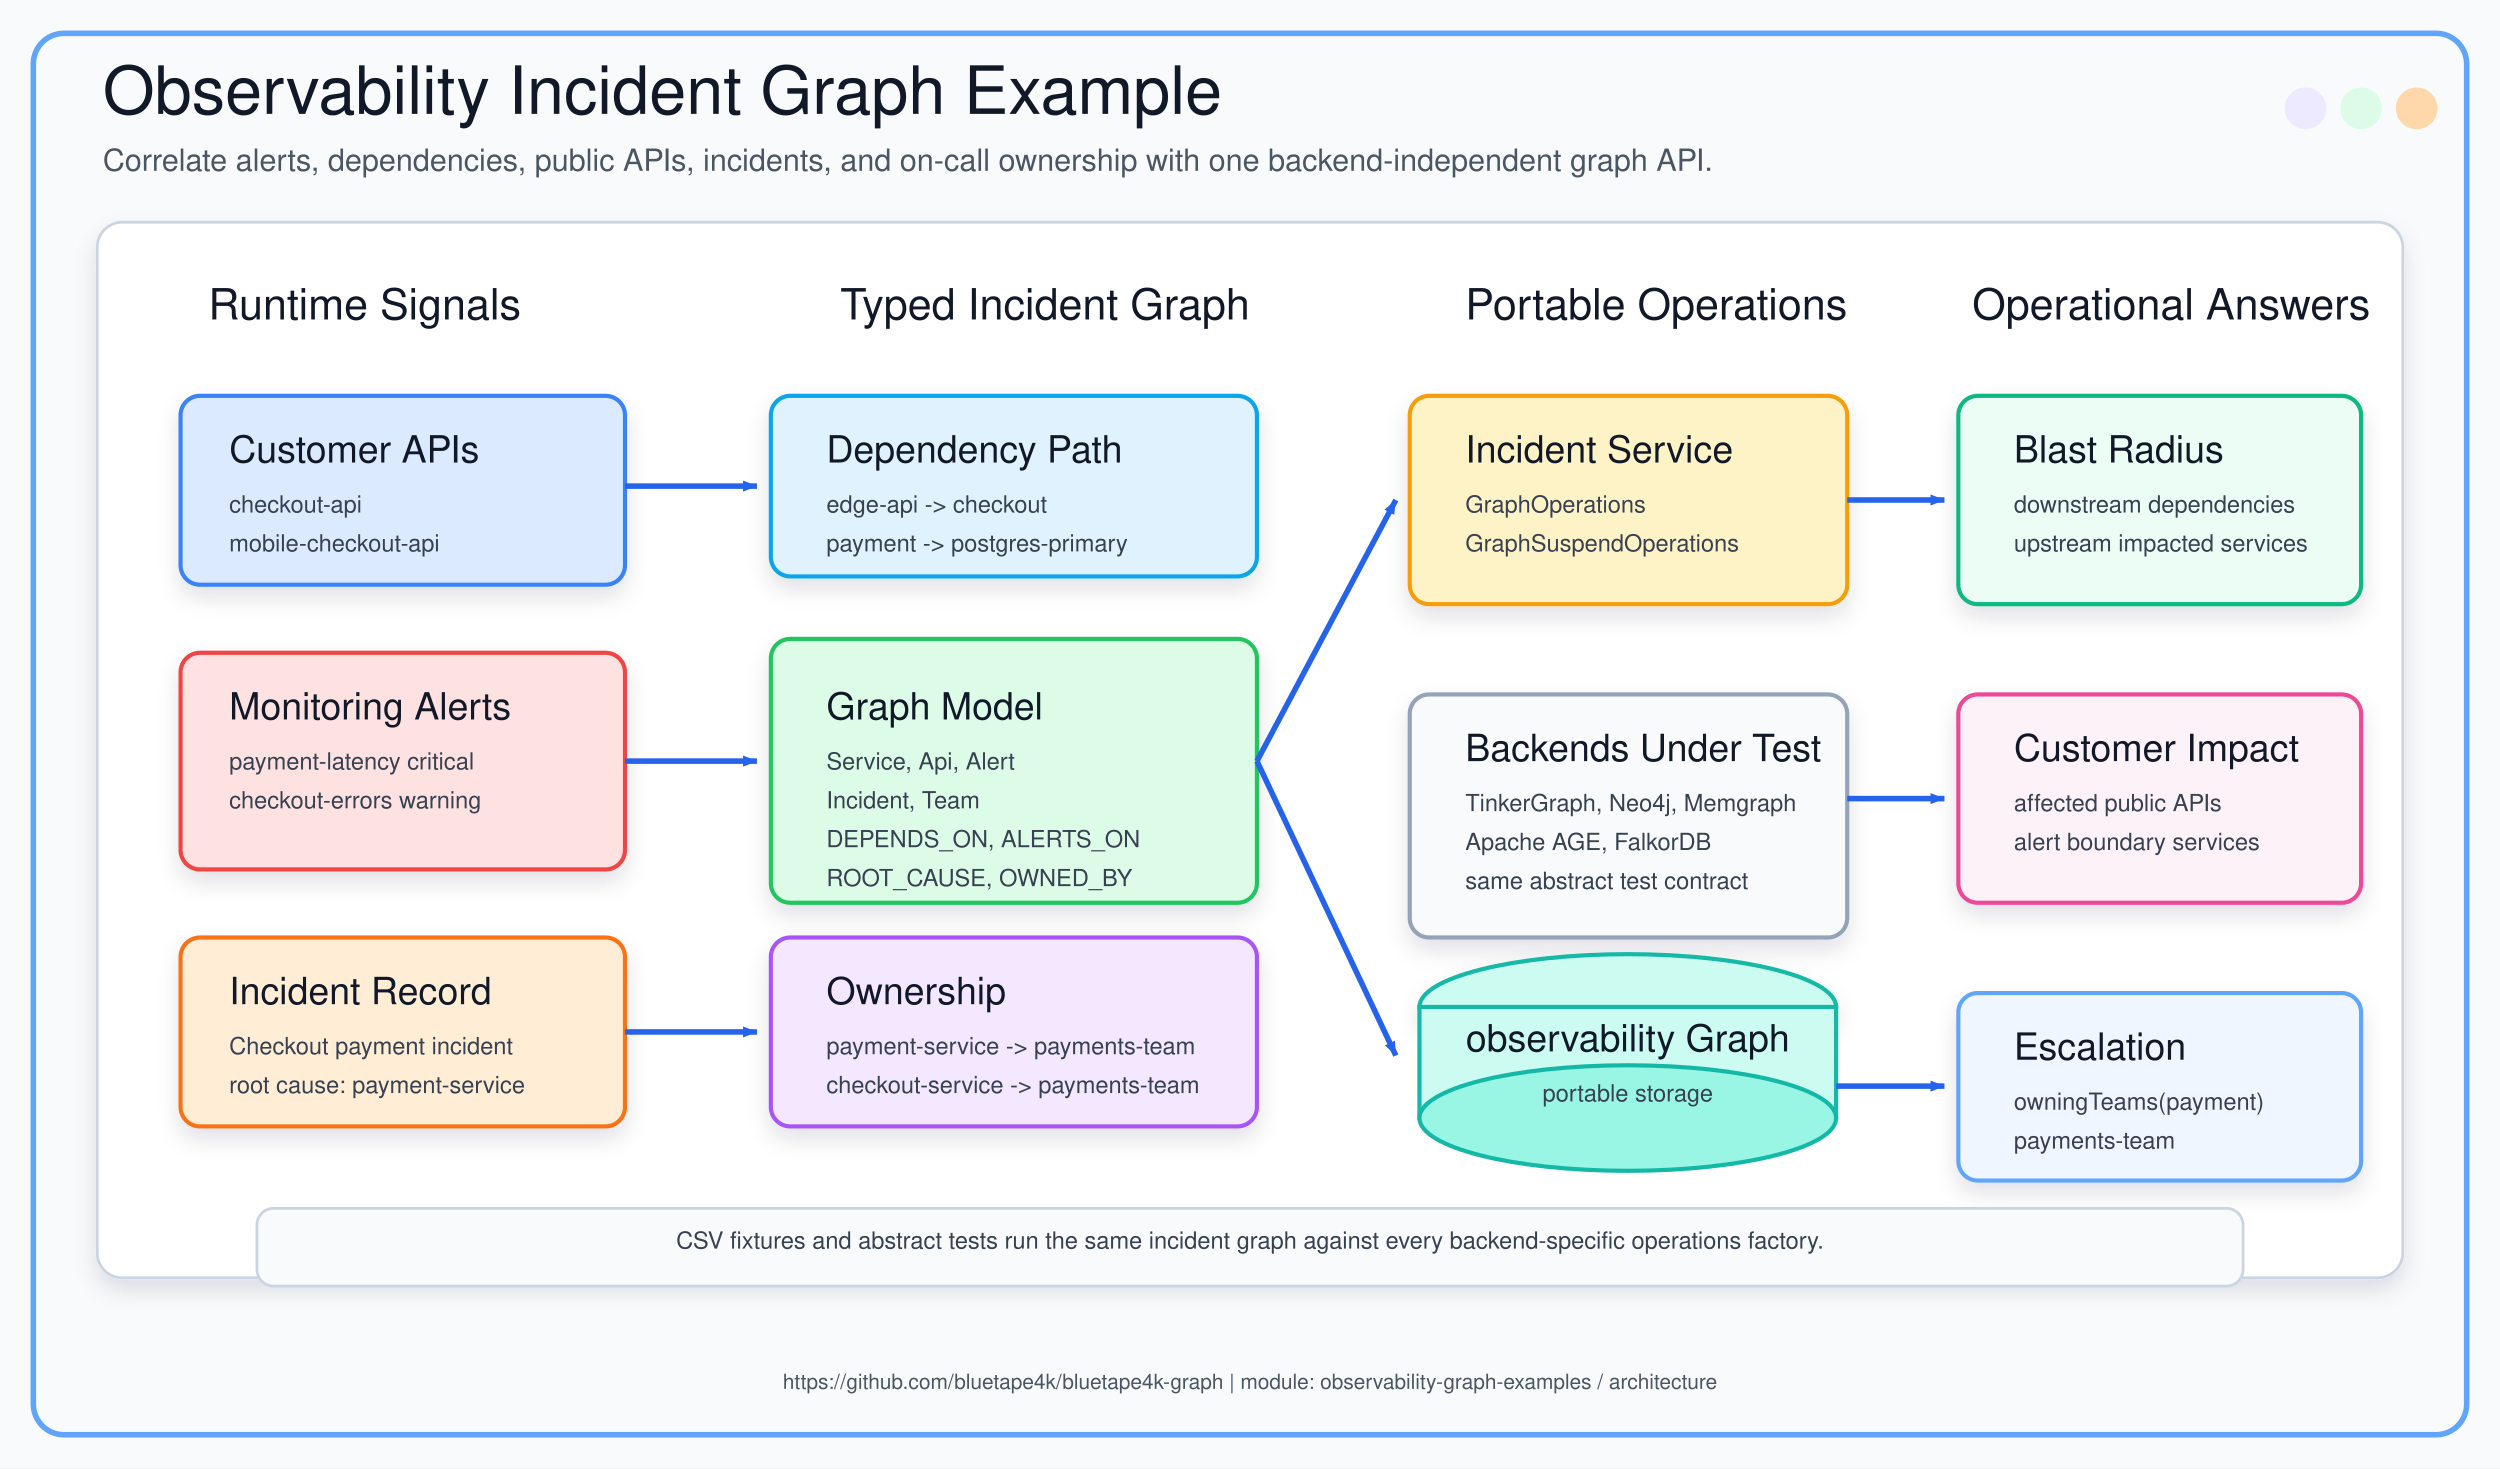
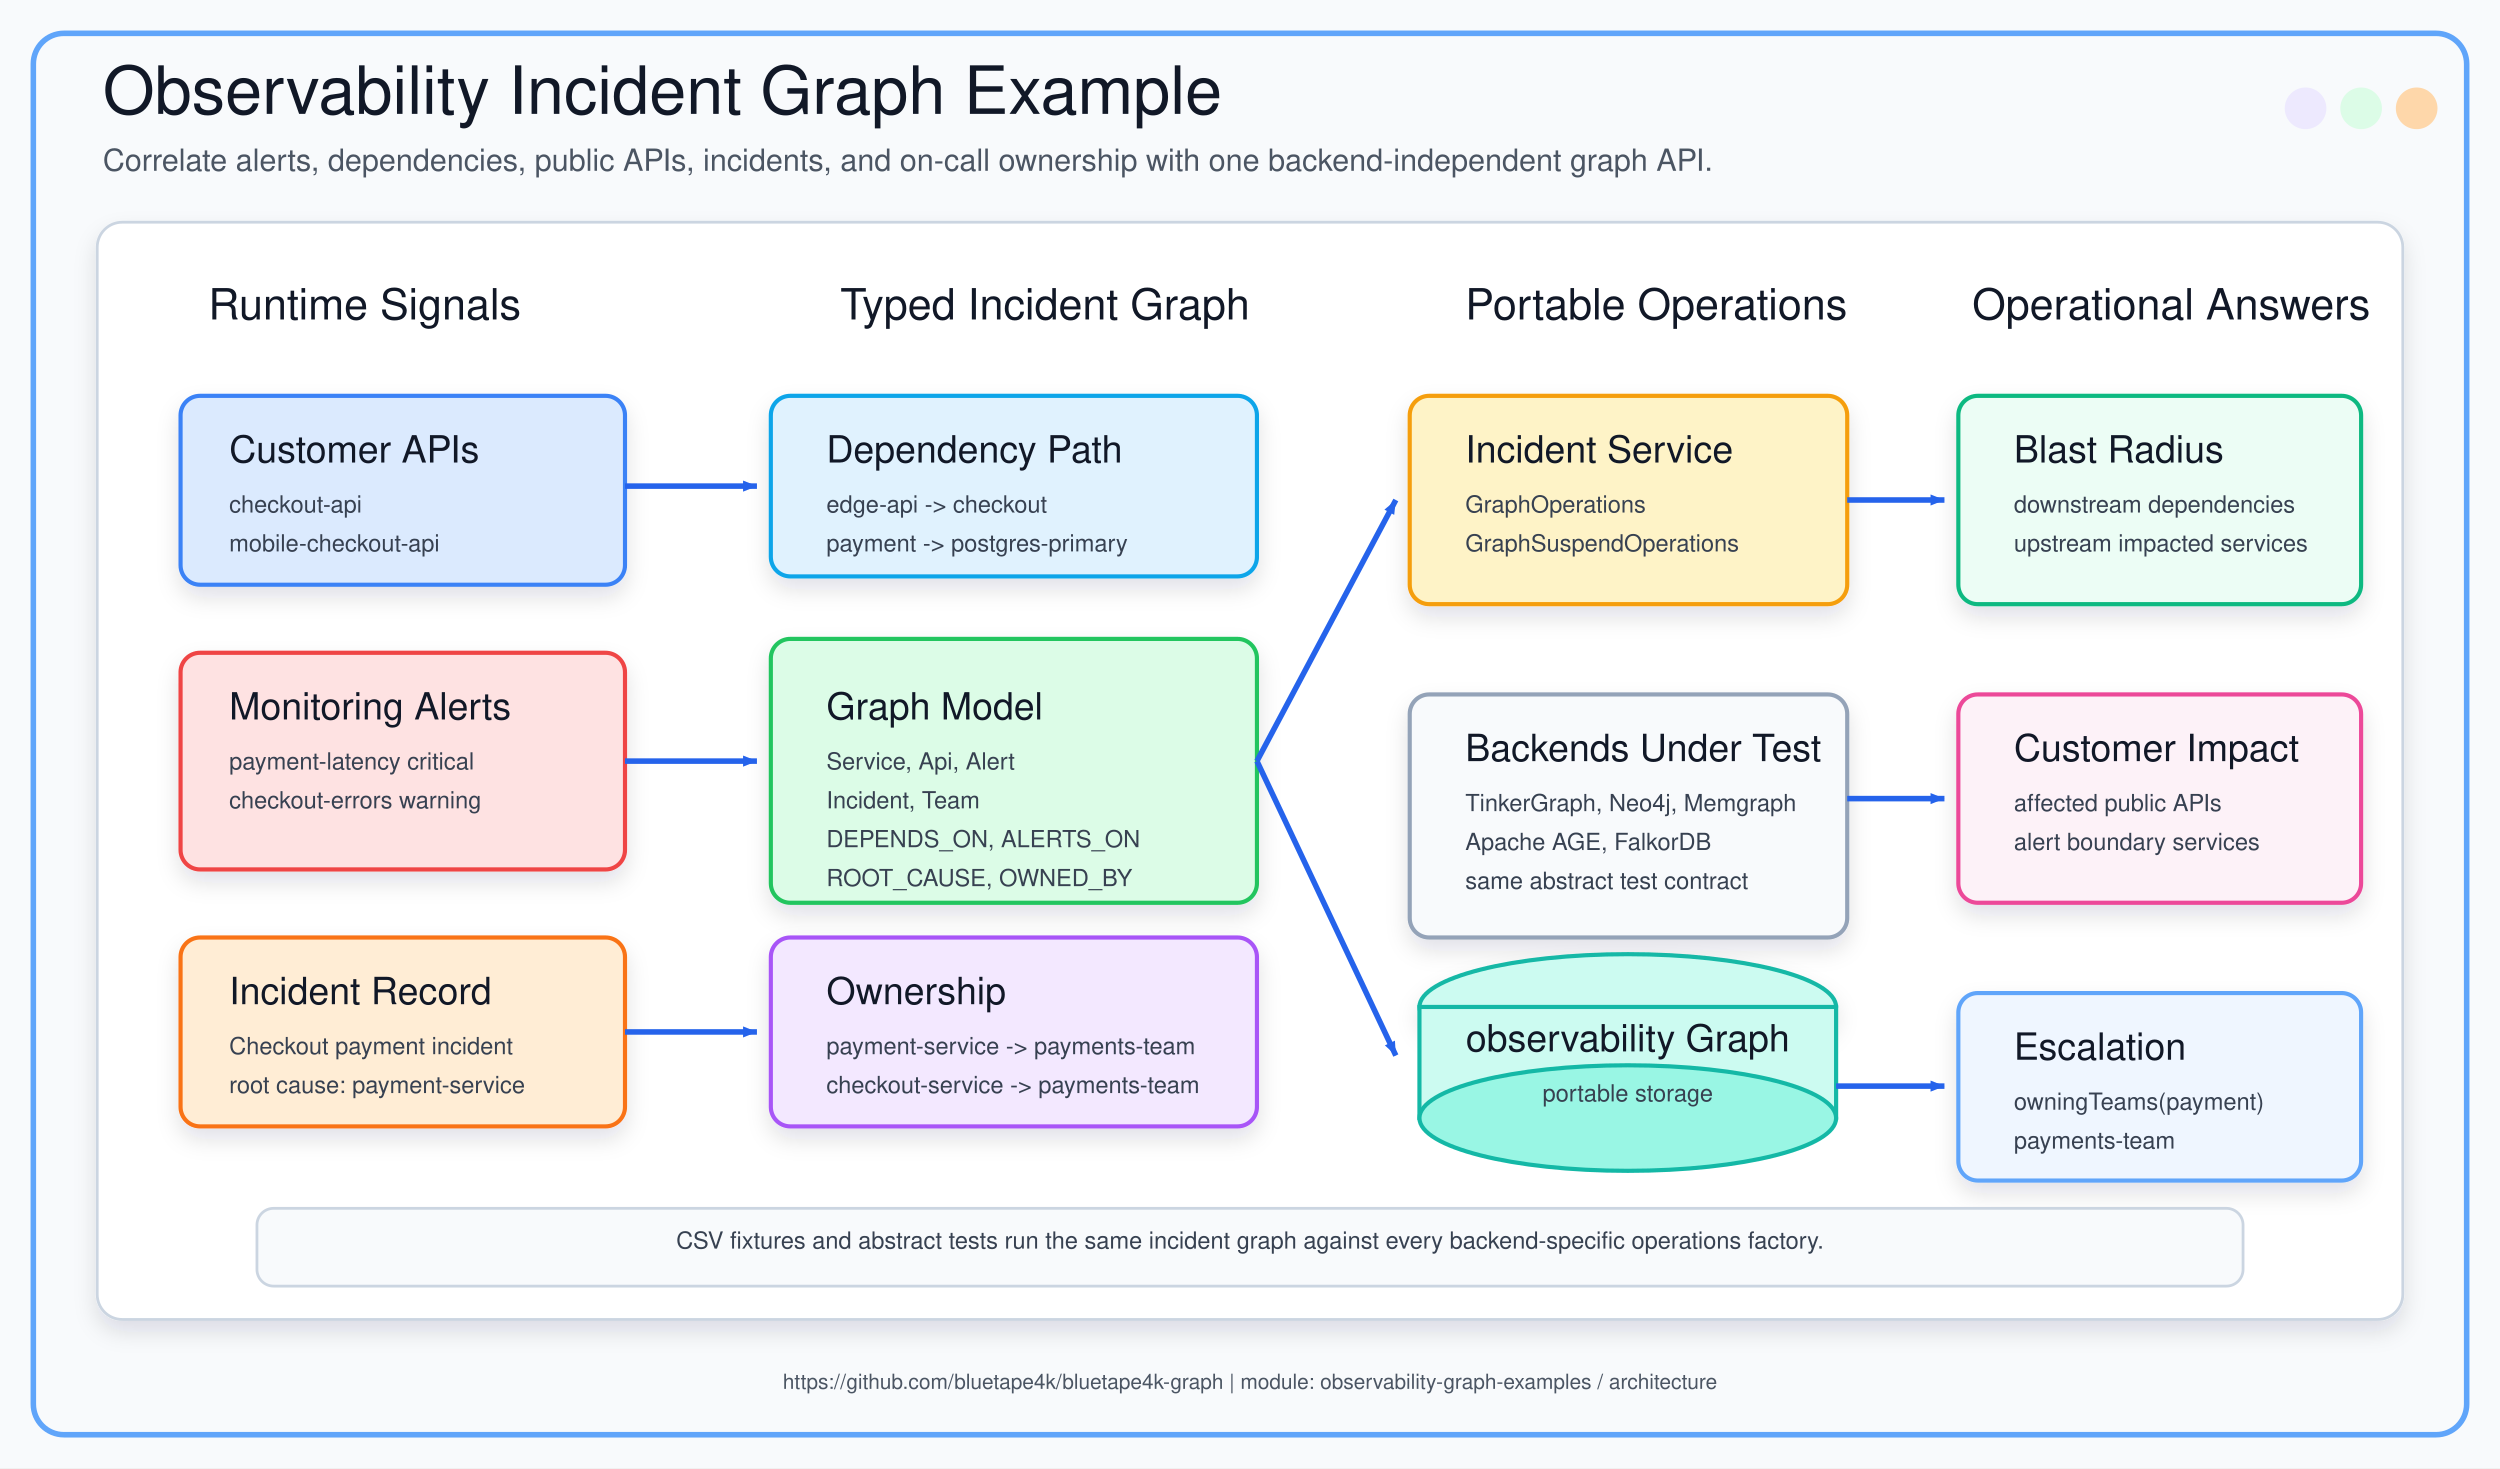
<svg xmlns="http://www.w3.org/2000/svg" width="1800" height="1057" viewBox="0 0 1800 1057" role="img" aria-labelledby="title desc">
  <defs>
    <marker id="arrow" markerWidth="12" markerHeight="12" refX="10" refY="4" orient="auto" markerUnits="userSpaceOnUse">
      <path d="M0,0 L0,8 L10,4 z" fill="#2563EB" />
    </marker>
    <filter id="shadow" x="-20%" y="-20%" width="140%" height="140%">
      <feDropShadow dx="0" dy="8" stdDeviation="8" flood-color="#0F172A" flood-opacity="0.12" />
    </filter>
    <style>
      .canvas { fill: #F8FAFC; }
      .outer { fill: none; stroke: #60A5FA; stroke-width: 4; }
      .panel { fill: #FFFFFF; stroke: #CBD5E1; stroke-width: 2; filter: url(#shadow); }
      .title { font-family: "Architects Daughter", "Comic Sans MS", "Helvetica", sans-serif; font-size: 48px; fill: #111827; }
      .subtitle { font-family: "Comic Mono", "Comic Sans MS", "Helvetica", sans-serif; font-size: 22px; fill: #4B5563; }
      .section { font-family: "Architects Daughter", "Comic Sans MS", "Helvetica", sans-serif; font-size: 31px; fill: #111827; }
      .label { font-family: "Architects Daughter", "Comic Sans MS", "Helvetica", sans-serif; font-size: 27px; fill: #111827; }
      .small { font-family: "Comic Mono", "Comic Sans MS", "Helvetica", sans-serif; font-size: 17px; fill: #374151; }
      .tiny { font-family: "Comic Mono", "Comic Sans MS", "Helvetica", sans-serif; font-size: 15px; fill: #4B5563; }
      .line { fill: none; stroke: #2563EB; stroke-width: 4; marker-end: url(#arrow); }
      .thin { fill: none; stroke: #64748B; stroke-width: 2.5; }
      .card { filter: url(#shadow); }
    </style>
  </defs>
  <rect class="canvas" width="1800" height="1057" />
  <rect class="outer" x="24" y="24" width="1752" height="1009" rx="22" />
  <text x="74" y="82" class="title">Observability Incident Graph Example</text>
  <text x="74" y="123" class="subtitle">Correlate alerts, dependencies, public APIs, incidents, and on-call ownership with one backend-independent graph API.</text>
  <circle cx="1660" cy="78" r="15" fill="#EDE9FE" />
  <circle cx="1700" cy="78" r="15" fill="#DCFCE7" />
  <circle cx="1740" cy="78" r="15" fill="#FED7AA" />
-   <rect x="70" y="160" width="1660" height="760" rx="18" class="panel" />
+   <rect x="70" y="160" width="1660" height="790" rx="18" class="panel" />
  <text x="150" y="230" class="section">Runtime Signals</text>
  <text x="605" y="230" class="section">Typed Incident Graph</text>
  <text x="1055" y="230" class="section">Portable Operations</text>
  <text x="1420" y="230" class="section">Operational Answers</text>
  <rect x="130" y="285" width="320" height="136" rx="14" fill="#DBEAFE" stroke="#3B82F6" stroke-width="3" class="card" />
  <text x="165" y="333" class="label">Customer APIs</text>
  <text x="165" y="369" class="small">checkout-api</text>
  <text x="165" y="397" class="small">mobile-checkout-api</text>
  <rect x="130" y="470" width="320" height="156" rx="14" fill="#FEE2E2" stroke="#EF4444" stroke-width="3" class="card" />
  <text x="165" y="518" class="label">Monitoring Alerts</text>
  <text x="165" y="554" class="small">payment-latency critical</text>
  <text x="165" y="582" class="small">checkout-errors warning</text>
  <rect x="130" y="675" width="320" height="136" rx="14" fill="#FFEDD5" stroke="#F97316" stroke-width="3" class="card" />
  <text x="165" y="723" class="label">Incident Record</text>
  <text x="165" y="759" class="small">Checkout payment incident</text>
  <text x="165" y="787" class="small">root cause: payment-service</text>
  <rect x="555" y="285" width="350" height="130" rx="14" fill="#E0F2FE" stroke="#0EA5E9" stroke-width="3" class="card" />
  <text x="595" y="333" class="label">Dependency Path</text>
  <text x="595" y="369" class="small">edge-api -&gt; checkout</text>
  <text x="595" y="397" class="small">payment -&gt; postgres-primary</text>
  <rect x="555" y="460" width="350" height="190" rx="14" fill="#DCFCE7" stroke="#22C55E" stroke-width="3" class="card" />
  <text x="595" y="518" class="label">Graph Model</text>
  <text x="595" y="554" class="small">Service, Api, Alert</text>
  <text x="595" y="582" class="small">Incident, Team</text>
  <text x="595" y="610" class="small">DEPENDS_ON, ALERTS_ON</text>
  <text x="595" y="638" class="small">ROOT_CAUSE, OWNED_BY</text>
  <rect x="555" y="675" width="350" height="136" rx="14" fill="#F3E8FF" stroke="#A855F7" stroke-width="3" class="card" />
  <text x="595" y="723" class="label">Ownership</text>
  <text x="595" y="759" class="small">payment-service -&gt; payments-team</text>
  <text x="595" y="787" class="small">checkout-service -&gt; payments-team</text>
  <rect x="1015" y="285" width="315" height="150" rx="14" fill="#FEF3C7" stroke="#F59E0B" stroke-width="3" class="card" />
  <text x="1055" y="333" class="label">Incident Service</text>
  <text x="1055" y="369" class="small">GraphOperations</text>
  <text x="1055" y="397" class="small">GraphSuspendOperations</text>
  <rect x="1015" y="500" width="315" height="175" rx="14" fill="#F8FAFC" stroke="#94A3B8" stroke-width="3" class="card" />
  <text x="1055" y="548" class="label">Backends Under Test</text>
  <text x="1055" y="584" class="small">TinkerGraph, Neo4j, Memgraph</text>
  <text x="1055" y="612" class="small">Apache AGE, FalkorDB</text>
  <text x="1055" y="640" class="small">same abstract test contract</text>
  <ellipse cx="1172" cy="725" rx="150" ry="38" fill="#CCFBF1" stroke="#14B8A6" stroke-width="3" class="card" />
  <rect x="1022" y="725" width="300" height="80" fill="#CCFBF1" stroke="#14B8A6" stroke-width="3" />
  <ellipse cx="1172" cy="805" rx="150" ry="38" fill="#99F6E4" stroke="#14B8A6" stroke-width="3" />
  <text x="1172" y="757" text-anchor="middle" class="label">observability Graph</text>
  <text x="1172" y="793" text-anchor="middle" class="small">portable storage</text>
  <rect x="1410" y="285" width="290" height="150" rx="14" fill="#ECFDF5" stroke="#10B981" stroke-width="3" class="card" />
  <text x="1450" y="333" class="label">Blast Radius</text>
  <text x="1450" y="369" class="small">downstream dependencies</text>
  <text x="1450" y="397" class="small">upstream impacted services</text>
  <rect x="1410" y="500" width="290" height="150" rx="14" fill="#FDF2F8" stroke="#EC4899" stroke-width="3" class="card" />
  <text x="1450" y="548" class="label">Customer Impact</text>
  <text x="1450" y="584" class="small">affected public APIs</text>
  <text x="1450" y="612" class="small">alert boundary services</text>
  <rect x="1410" y="715" width="290" height="135" rx="14" fill="#EFF6FF" stroke="#60A5FA" stroke-width="3" class="card" />
  <text x="1450" y="763" class="label">Escalation</text>
  <text x="1450" y="799" class="small">owningTeams(payment)</text>
  <text x="1450" y="827" class="small">payments-team</text>
  <path d="M 450 350 L 545 350" class="line" />
  <path d="M 450 548 L 545 548" class="line" />
  <path d="M 450 743 L 545 743" class="line" />
  <path d="M 905 548 L 1005 360" class="line" />
  <path d="M 905 548 L 1005 760" class="line" />
  <path d="M 1330 360 L 1400 360" class="line" />
  <path d="M 1330 575 L 1400 575" class="line" />
  <path d="M 1322 782 L 1400 782" class="line" />
  <rect x="185" y="870" width="1430" height="56" rx="12" fill="#F8FAFC" stroke="#CBD5E1" stroke-width="2" />
  <text x="900" y="899" text-anchor="middle" class="small">CSV fixtures and abstract tests run the same incident graph against every backend-specific operations factory.</text>
  <text x="900" y="1000" text-anchor="middle" class="tiny">https://github.com/bluetape4k/bluetape4k-graph | module: observability-graph-examples / architecture</text>
</svg>
